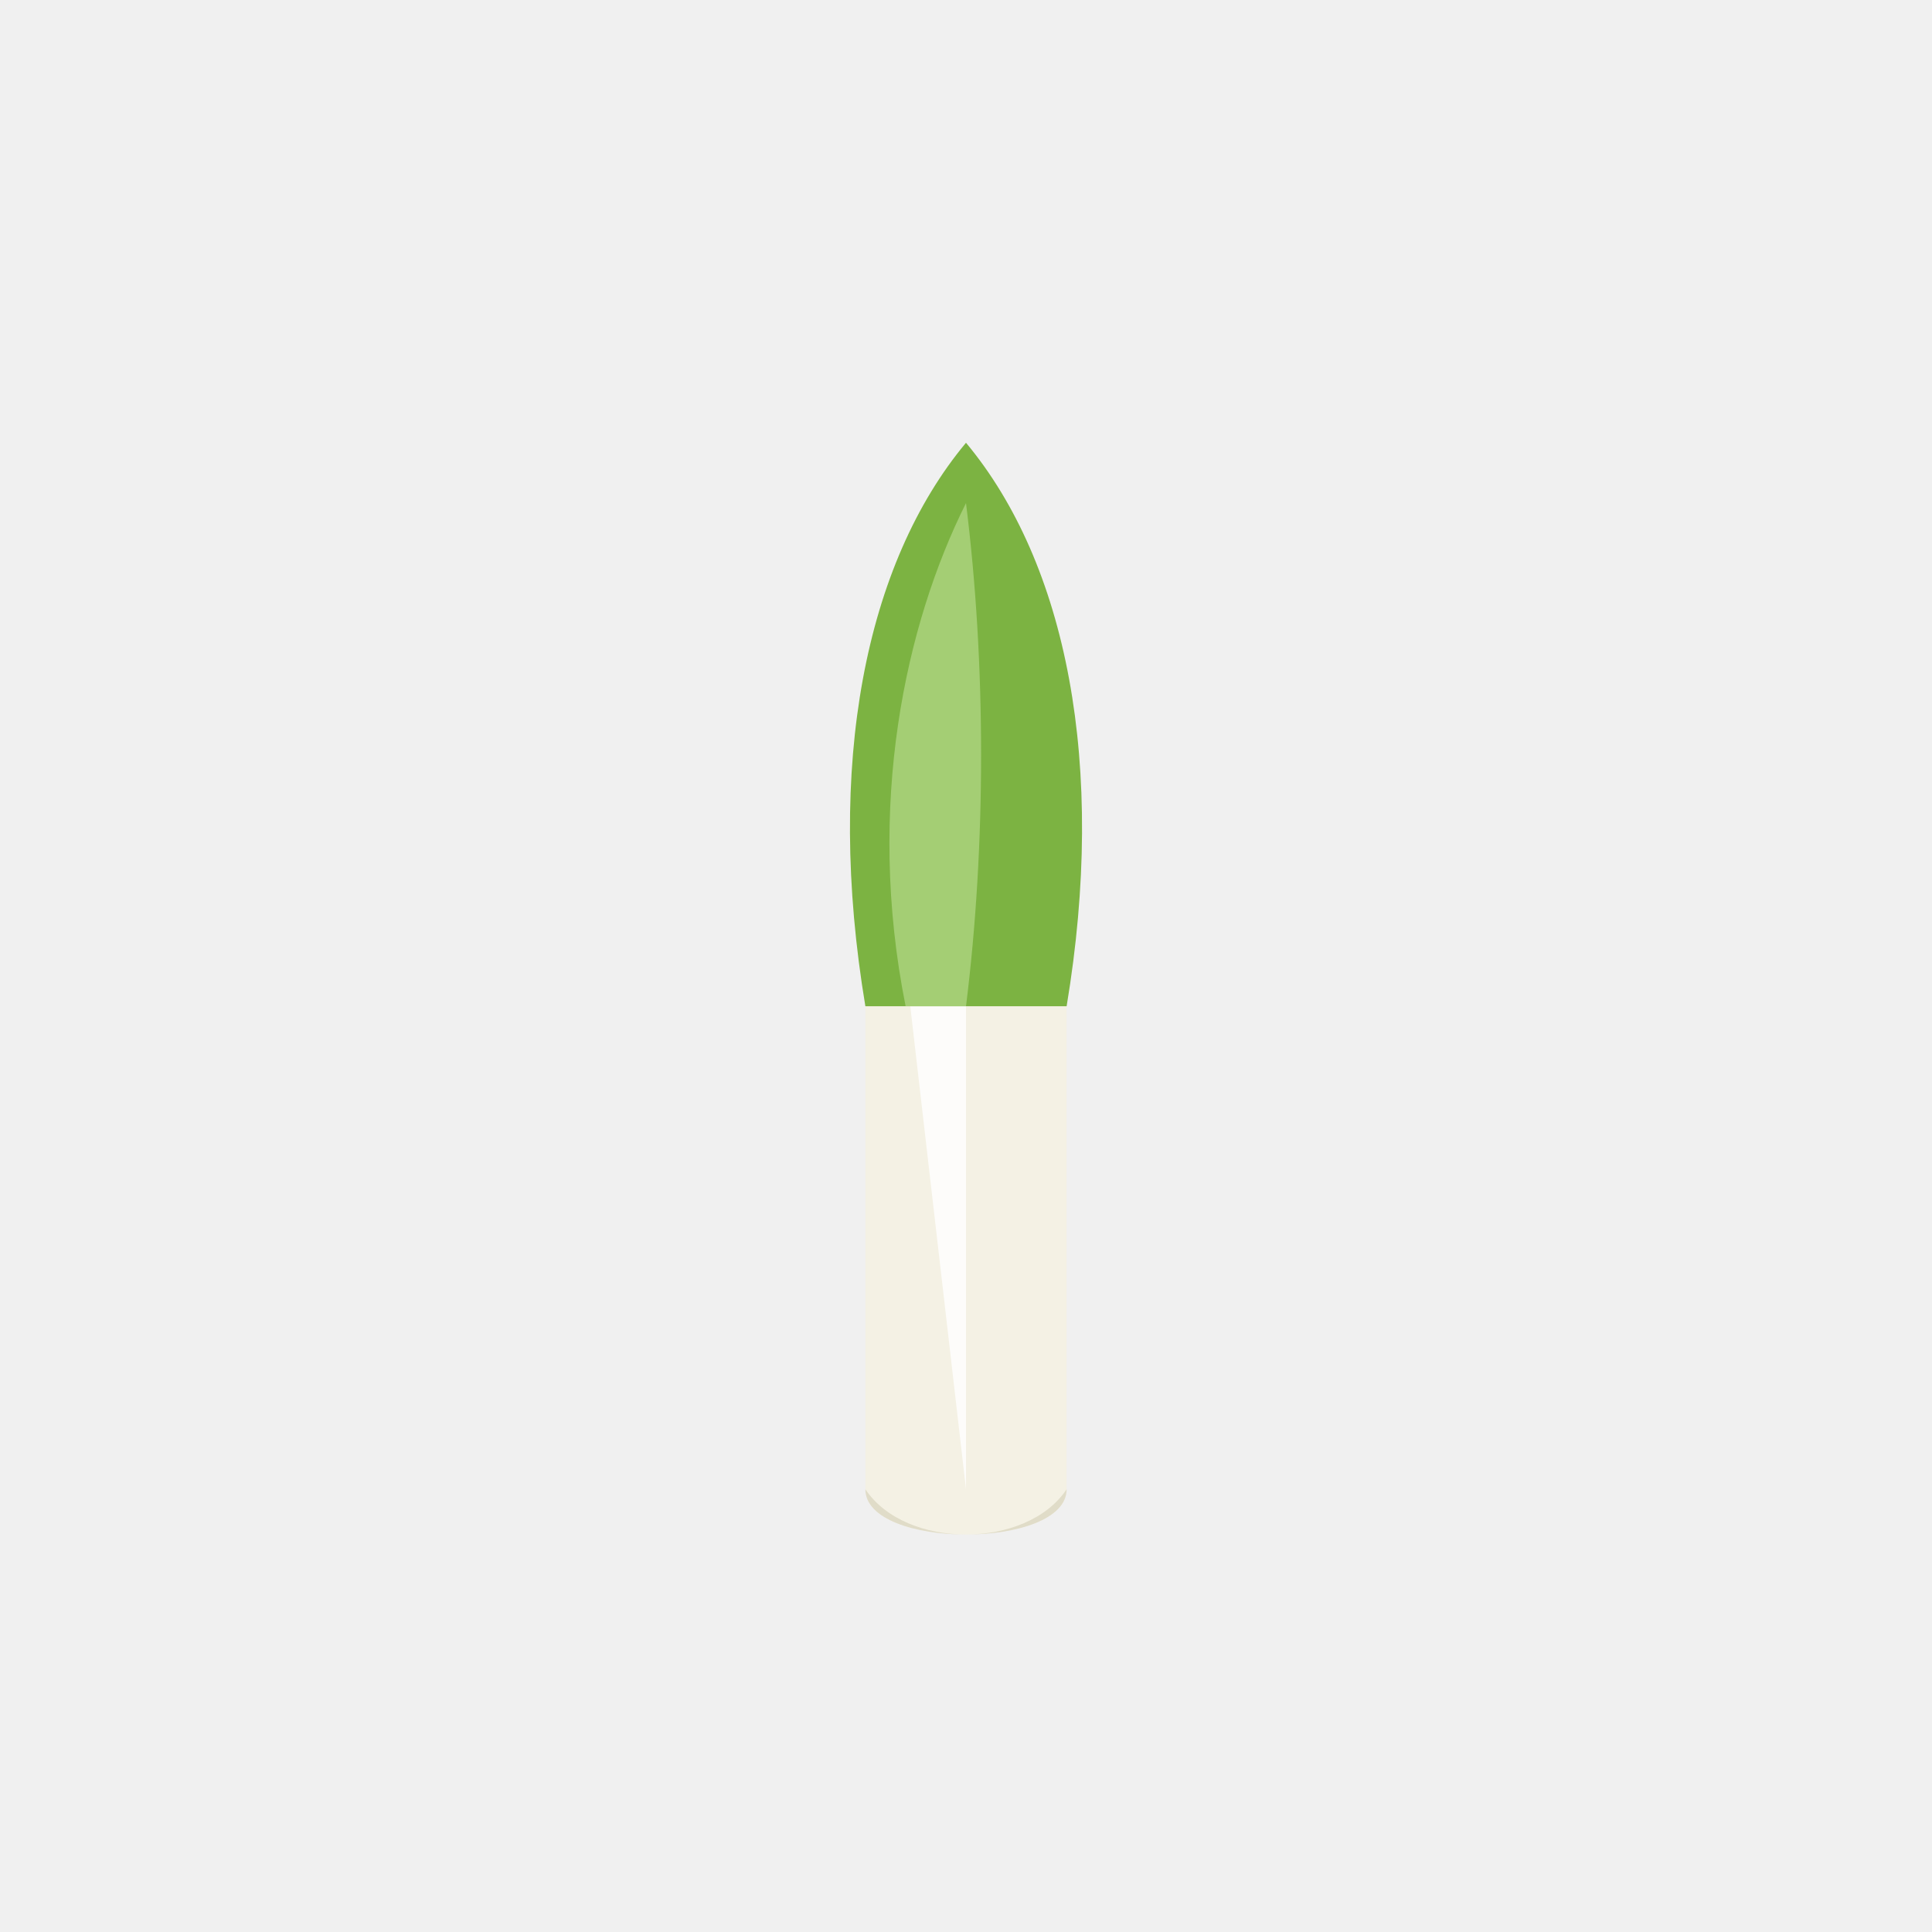
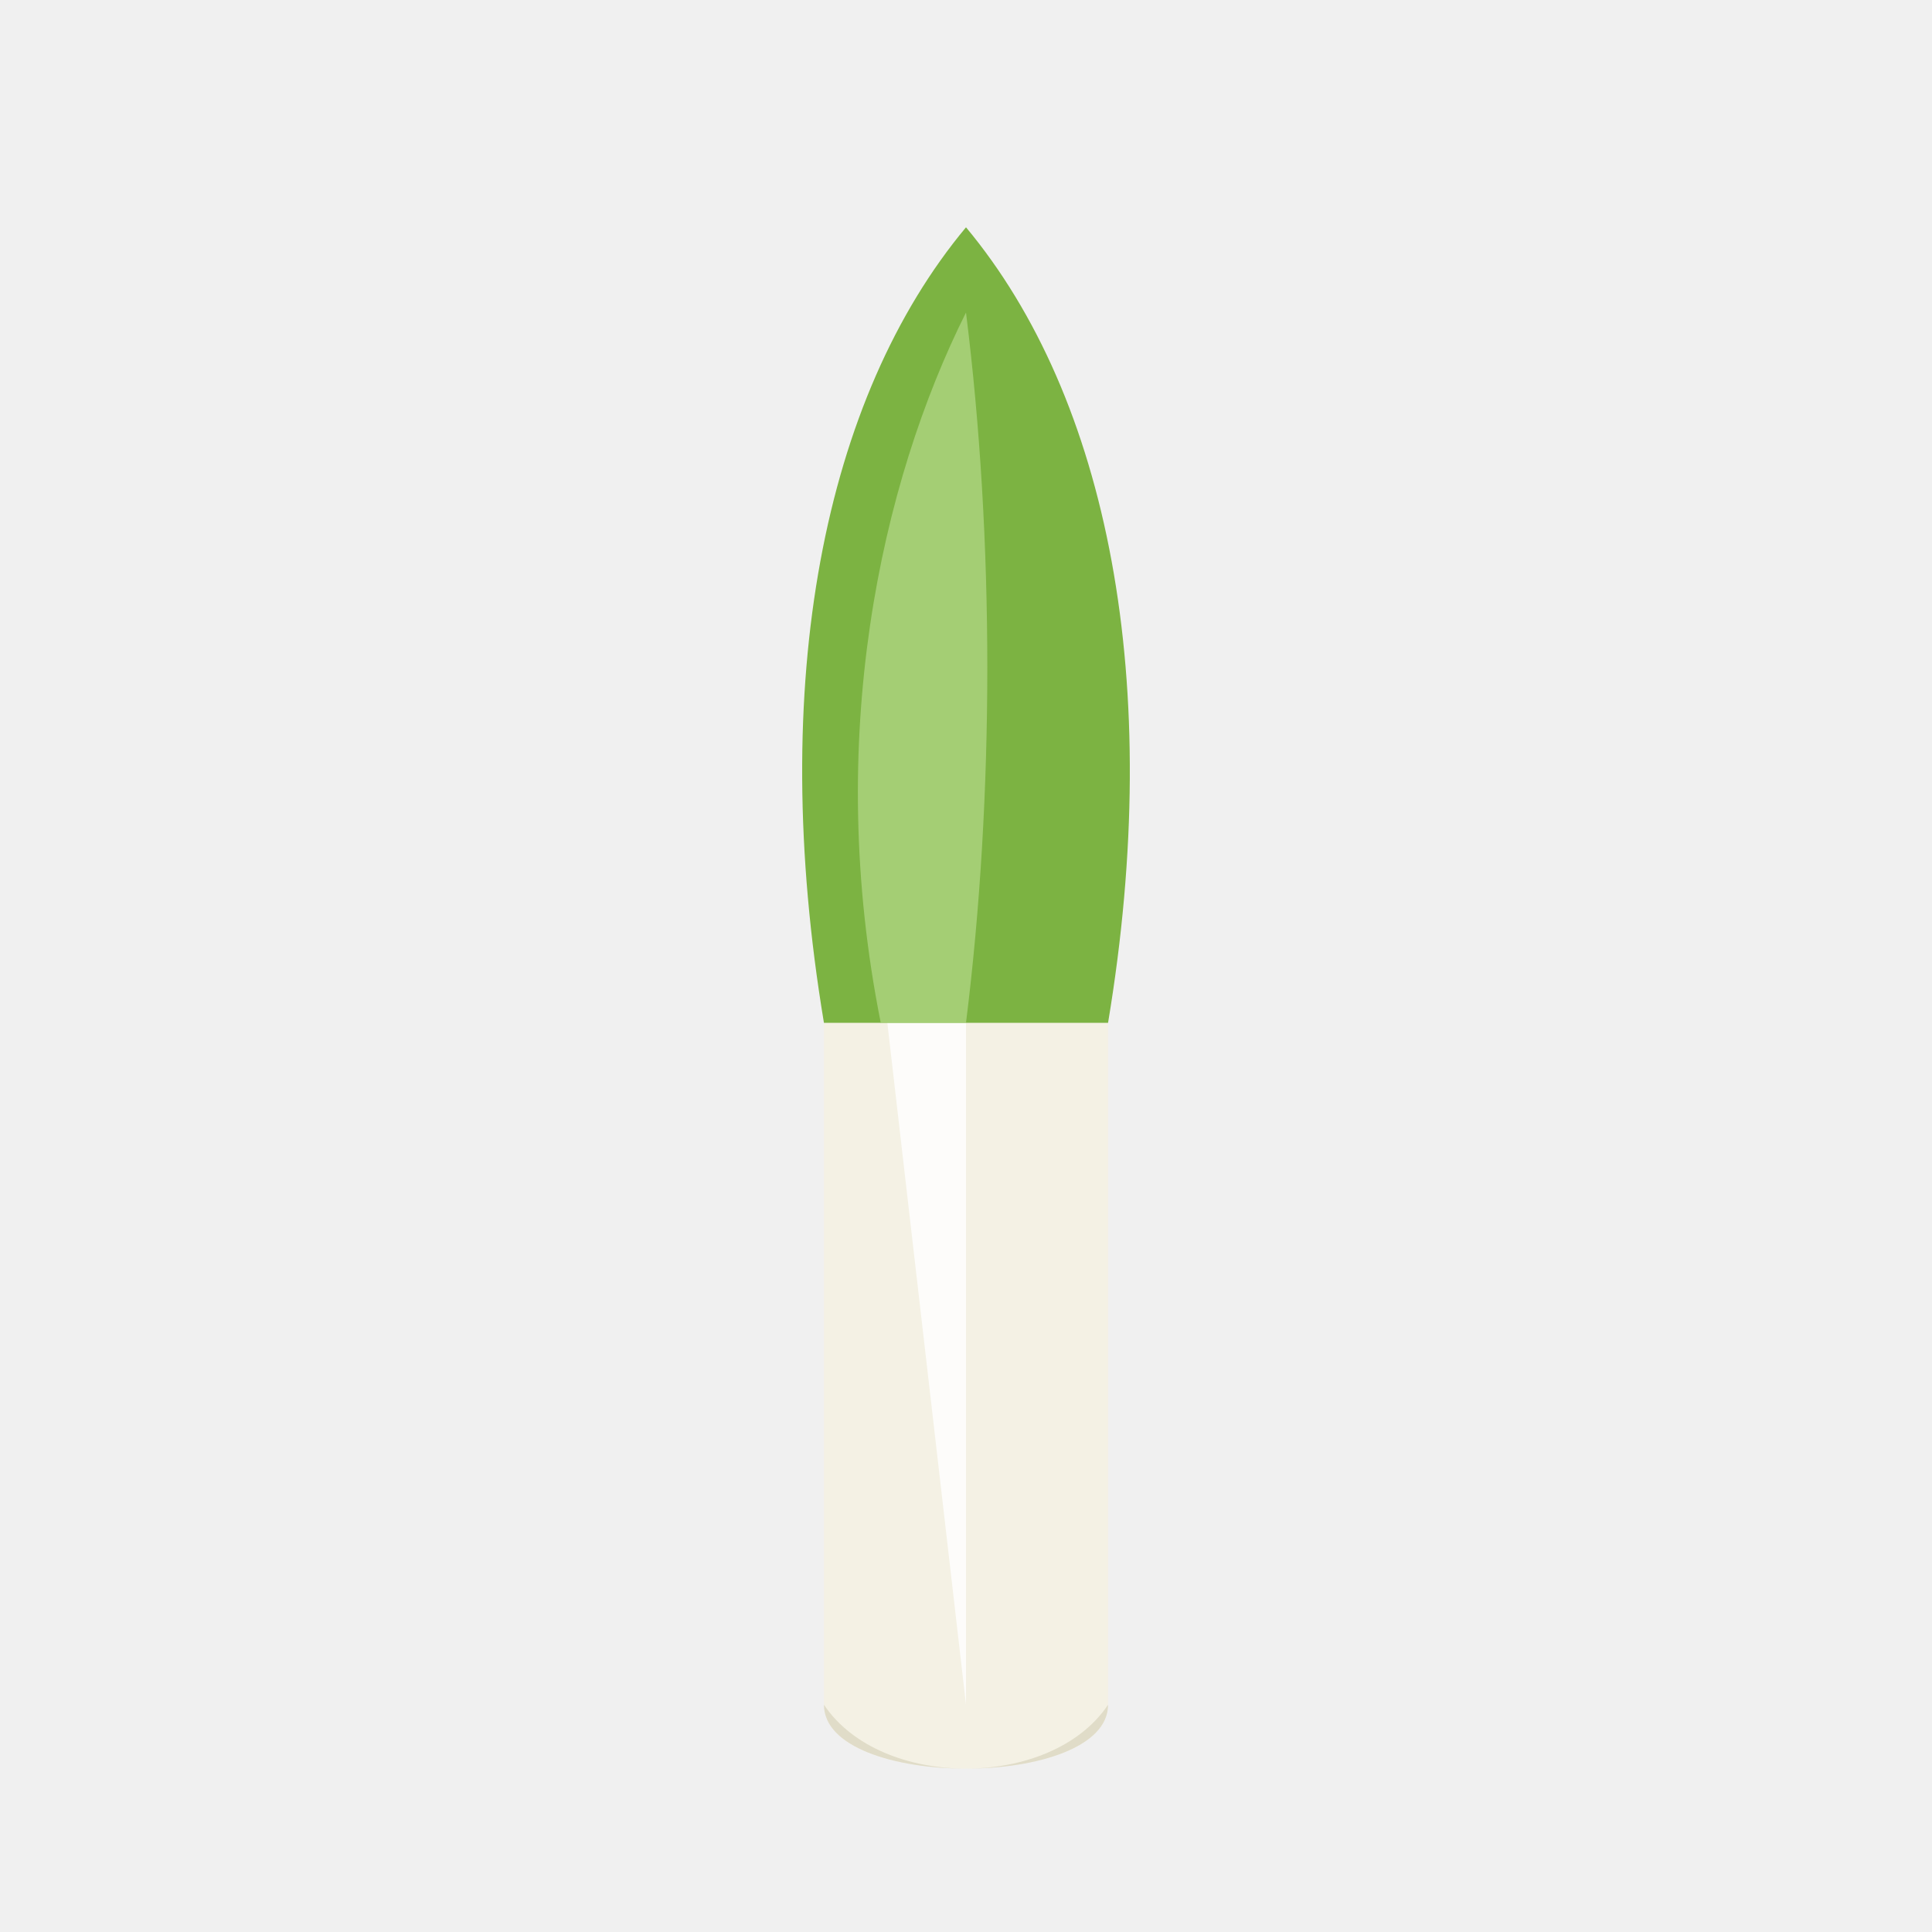
- <svg xmlns="http://www.w3.org/2000/svg" viewBox="0 0 96 96" width="96" height="96">
+ <svg xmlns="http://www.w3.org/2000/svg" viewBox="14 14 68 68" width="96" height="96">
  <path d="M43 48h10v26c0 3-10 3-10 0z" fill="#f4f1e4" />
  <path d="M45 48h3v26z" fill="#ffffff" opacity=".8" />
  <path d="M43 50c-2-12 0-22 5-28 5 6 7 16 5 28z" fill="#7cb342" />
  <path d="M45 50c-2-10 0-19 3-25 1 8 1 17 0 25z" fill="#aed581" opacity=".8" />
  <path d="M43 74c0 3 10 3 10 0-2 3-8 3-10 0z" fill="#e0dcc8" />
</svg>
